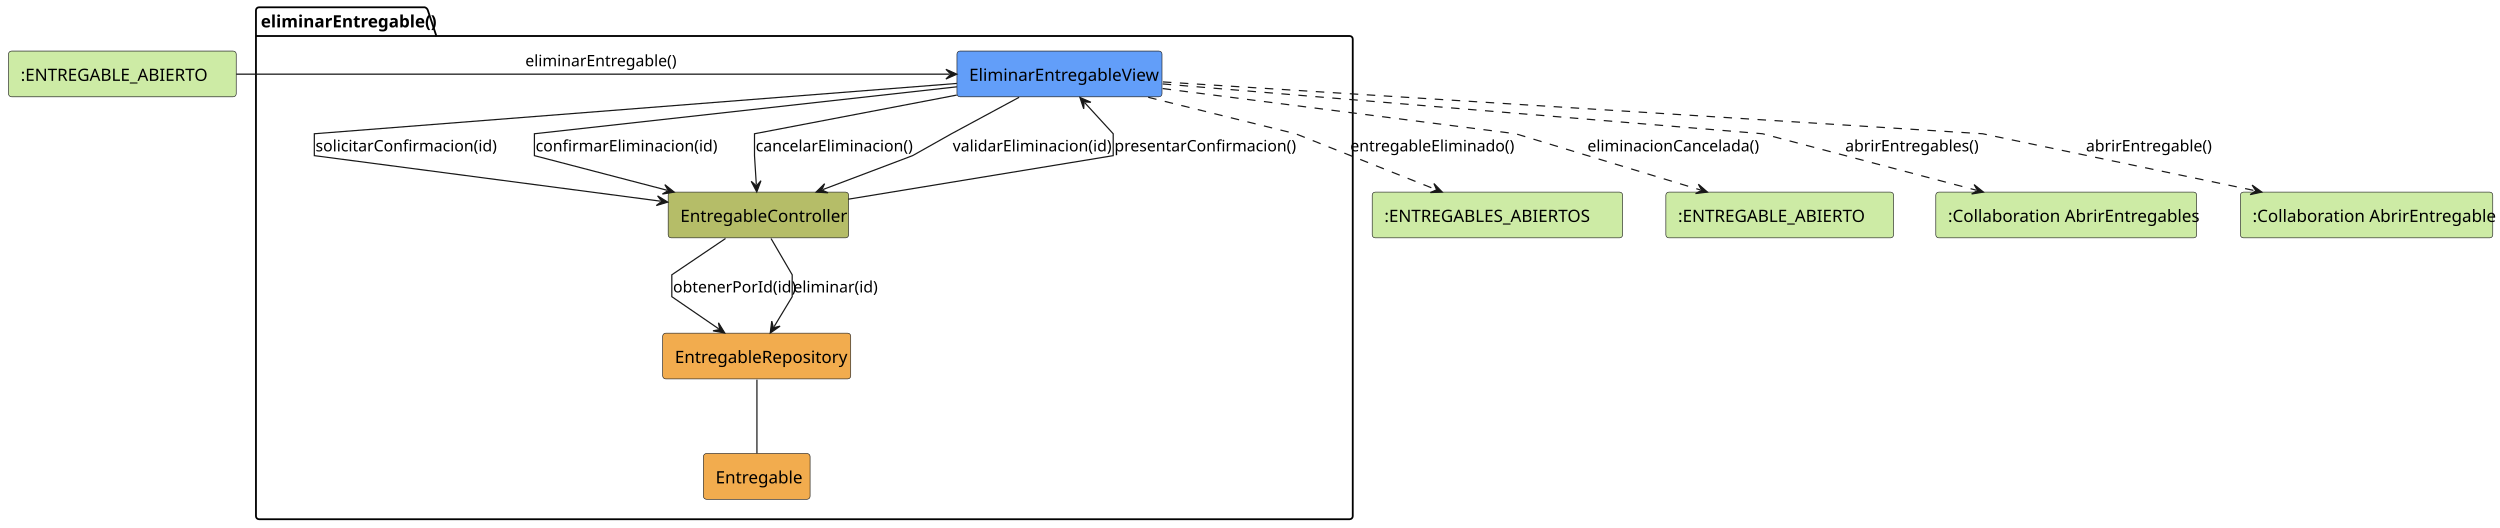
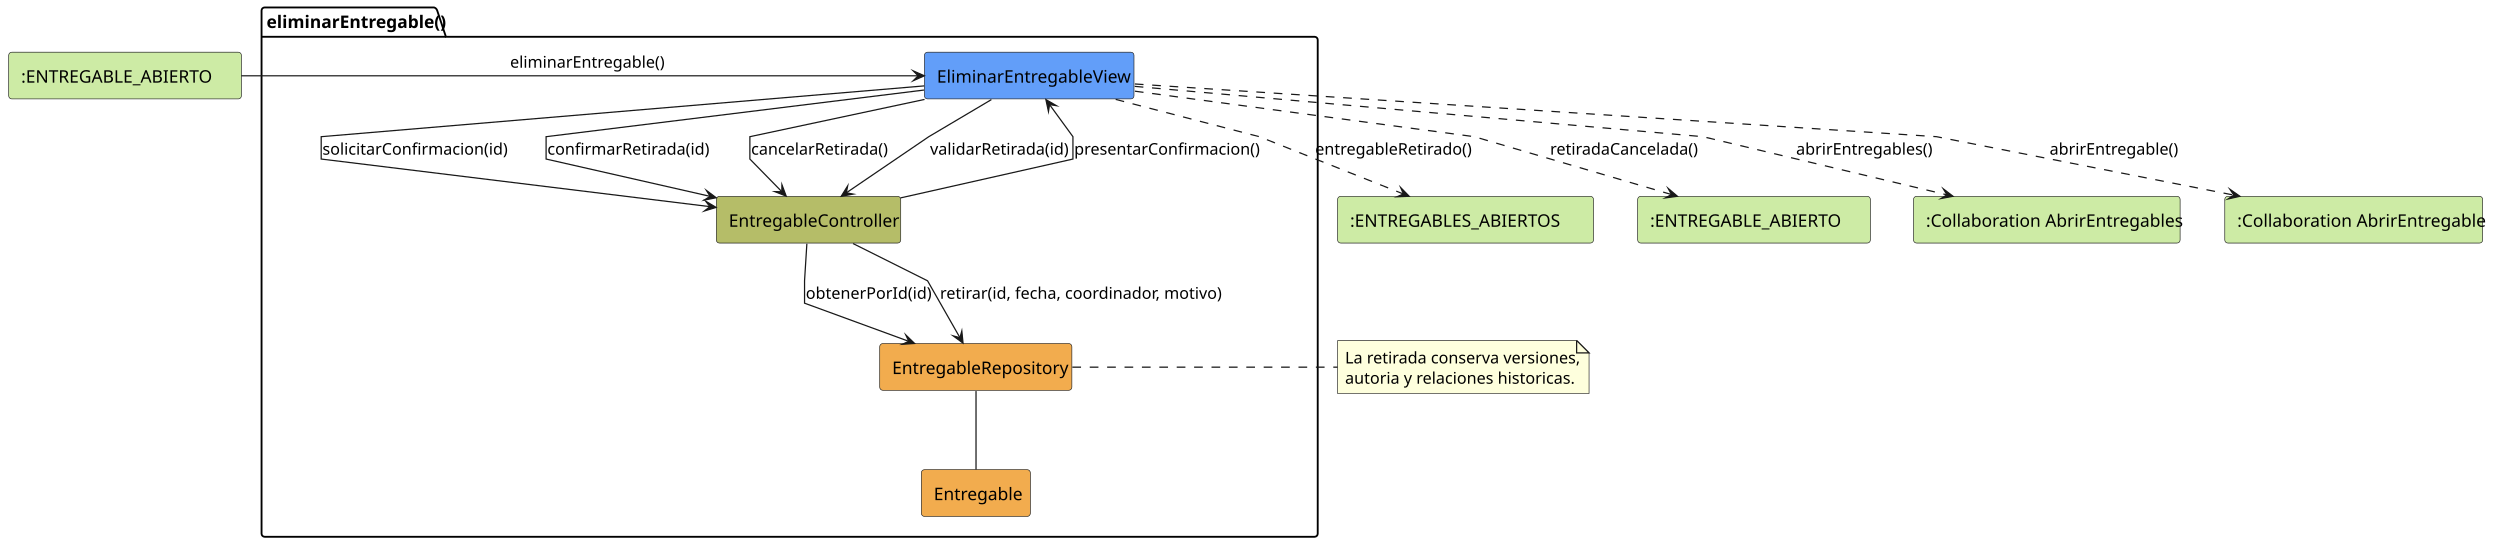
- <svg xmlns="http://www.w3.org/2000/svg" contentStyleType="text/css" data-diagram-type="DESCRIPTION" height="434px" preserveAspectRatio="none" style="width:2056px;height:434px;background:#FFFFFF;" version="1.1" viewBox="0 0 2056 434" width="2056px" zoomAndPan="magnify">
+ <svg xmlns="http://www.w3.org/2000/svg" contentStyleType="text/css" data-diagram-type="DESCRIPTION" height="447px" preserveAspectRatio="none" style="width:2012px;height:447px;background:#FFFFFF;" version="1.1" viewBox="0 0 2012 447" width="2012px" zoomAndPan="magnify">
  <defs />
  <g>
-     <g class="cluster" data-entity="eliminarEntregable" data-source-line="4" data-uid="ent0003" id="cluster_eliminarEntregable">
-       <path d="M213,6 L349.365,6 A3.75,3.75 0 0 1 351.865,8.5 L358.865,29.609 L1110,29.609 A2.5,2.5 0 0 1 1112.5,32.109 L1112.5,424.5 A2.5,2.5 0 0 1 1110,427 L213,427 A2.5,2.5 0 0 1 210.5,424.5 L210.5,8.5 A2.5,2.5 0 0 1 213,6" fill="none" style="stroke:#000000;stroke-width:1.5;" />
+     <g class="cluster" data-qualified-name="eliminarEntregable" data-source-line="4" id="ent0002">
+       <path d="M213,6 L349.365,6 A3.75,3.75 0 0 1 351.865,8.5 L358.865,29.609 L1058,29.609 A2.5,2.5 0 0 1 1060.5,32.109 L1060.5,429.5 A2.5,2.5 0 0 1 1058,432 L213,432 A2.5,2.5 0 0 1 210.5,429.5 L210.5,8.5 A2.5,2.5 0 0 1 213,6" fill="none" style="stroke:#000000;stroke-width:1.5;" />
      <line style="stroke:#000000;stroke-width:1.5;" x1="210.5" x2="358.865" y1="29.609" y2="29.609" />
-       <text fill="#000000" font-family="sans-serif" font-size="14" font-weight="bold" lengthAdjust="spacing" textLength="135.365" x="214.5" y="22.533">eliminarEntregable()</text>
+       <text fill="#000000" font-family="sans-serif" font-size="14" font-weight="700" lengthAdjust="spacing" textLength="135.365" x="214.5" y="22.533">eliminarEntregable()</text>
    </g>
-     <g class="entity" data-entity="EliminarEntregableView" data-source-line="5" data-uid="ent0004" id="entity_EliminarEntregableView">
-       <rect fill="#629EF9" height="37.609" rx="2.5" ry="2.5" style="stroke:#181818;stroke-width:0.5;" width="168.627" x="787" y="42" />
-       <text fill="#000000" font-family="sans-serif" font-size="14" lengthAdjust="spacing" textLength="148.627" x="797" y="66.533">EliminarEntregableView</text>
+     <g class="entity" data-qualified-name="eliminarEntregable.EliminarEntregableView" data-source-line="5" id="ent0003">
+       <rect fill="#629EF9" height="37.609" rx="2.5" ry="2.5" style="stroke:#181818;stroke-width:0.5;" width="168.627" x="744" y="42" />
+       <text fill="#000000" font-family="sans-serif" font-size="14" lengthAdjust="spacing" textLength="148.627" x="754" y="66.533">EliminarEntregableView</text>
    </g>
-     <g class="entity" data-entity="EntregableController" data-source-line="6" data-uid="ent0005" id="entity_EntregableController">
-       <rect fill="#B5BD68" height="37.609" rx="2.5" ry="2.5" style="stroke:#181818;stroke-width:0.5;" width="148.406" x="549.5" y="158" />
-       <text fill="#000000" font-family="sans-serif" font-size="14" lengthAdjust="spacing" textLength="128.406" x="559.5" y="182.533">EntregableController</text>
+     <g class="entity" data-qualified-name="eliminarEntregable.EntregableController" data-source-line="6" id="ent0004">
+       <rect fill="#B5BD68" height="37.609" rx="2.5" ry="2.5" style="stroke:#181818;stroke-width:0.5;" width="148.406" x="576.5" y="158" />
+       <text fill="#000000" font-family="sans-serif" font-size="14" lengthAdjust="spacing" textLength="128.406" x="586.5" y="182.533">EntregableController</text>
    </g>
-     <g class="entity" data-entity="EntregableRepository" data-source-line="7" data-uid="ent0006" id="entity_EntregableRepository">
-       <rect fill="#F2AC4E" height="37.609" rx="2.5" ry="2.5" style="stroke:#181818;stroke-width:0.5;" width="154.634" x="545" y="274" />
-       <text fill="#000000" font-family="sans-serif" font-size="14" lengthAdjust="spacing" textLength="134.634" x="555" y="298.533">EntregableRepository</text>
+     <g class="entity" data-qualified-name="eliminarEntregable.EntregableRepository" data-source-line="7" id="ent0005">
+       <rect fill="#F2AC4E" height="37.609" rx="2.5" ry="2.5" style="stroke:#181818;stroke-width:0.5;" width="154.634" x="708" y="276.5" />
+       <text fill="#000000" font-family="sans-serif" font-size="14" lengthAdjust="spacing" textLength="134.634" x="718" y="301.033">EntregableRepository</text>
    </g>
-     <g class="entity" data-entity="Entregable" data-source-line="8" data-uid="ent0007" id="entity_Entregable">
-       <rect fill="#F2AC4E" height="37.609" rx="2.5" ry="2.5" style="stroke:#181818;stroke-width:0.5;" width="87.717" x="578.5" y="373" />
-       <text fill="#000000" font-family="sans-serif" font-size="14" lengthAdjust="spacing" textLength="67.717" x="588.5" y="397.533">Entregable</text>
+     <g class="entity" data-qualified-name="eliminarEntregable.Entregable" data-source-line="8" id="ent0006">
+       <rect fill="#F2AC4E" height="37.609" rx="2.5" ry="2.5" style="stroke:#181818;stroke-width:0.5;" width="87.717" x="741.5" y="378" />
+       <text fill="#000000" font-family="sans-serif" font-size="14" lengthAdjust="spacing" textLength="67.717" x="751.5" y="402.533">Entregable</text>
    </g>
-     <g class="entity" data-entity="EstadoEntrada" data-source-line="3" data-uid="ent0002" id="entity_EstadoEntrada">
+     <g class="entity" data-qualified-name="EstadoEntrada" data-source-line="3" id="ent0001">
      <rect fill="#CDEBA5" height="37.609" rx="2.5" ry="2.5" style="stroke:#181818;stroke-width:0.5;" width="187.269" x="7" y="42" />
      <text fill="#000000" font-family="sans-serif" font-size="14" lengthAdjust="spacing" textLength="167.269" x="17" y="66.533">:ENTREGABLE_ABIERTO</text>
    </g>
-     <g class="entity" data-entity="EstadoSalidaExitosa" data-source-line="11" data-uid="ent0008" id="entity_EstadoSalidaExitosa">
-       <rect fill="#CDEBA5" height="37.609" rx="2.5" ry="2.5" style="stroke:#181818;stroke-width:0.5;" width="205.944" x="1128.5" y="158" />
-       <text fill="#000000" font-family="sans-serif" font-size="14" lengthAdjust="spacing" textLength="185.944" x="1138.5" y="182.533">:ENTREGABLES_ABIERTOS</text>
+     <g class="entity" data-qualified-name="EstadoSalidaExitosa" data-source-line="11" id="ent0007">
+       <rect fill="#CDEBA5" height="37.609" rx="2.5" ry="2.5" style="stroke:#181818;stroke-width:0.5;" width="205.944" x="1076.5" y="158" />
+       <text fill="#000000" font-family="sans-serif" font-size="14" lengthAdjust="spacing" textLength="185.944" x="1086.5" y="182.533">:ENTREGABLES_ABIERTOS</text>
    </g>
-     <g class="entity" data-entity="EstadoSalidaCancelada" data-source-line="12" data-uid="ent0009" id="entity_EstadoSalidaCancelada">
-       <rect fill="#CDEBA5" height="37.609" rx="2.5" ry="2.5" style="stroke:#181818;stroke-width:0.5;" width="187.269" x="1370" y="158" />
-       <text fill="#000000" font-family="sans-serif" font-size="14" lengthAdjust="spacing" textLength="167.269" x="1380" y="182.533">:ENTREGABLE_ABIERTO</text>
+     <g class="entity" data-qualified-name="EstadoSalidaCancelada" data-source-line="12" id="ent0008">
+       <rect fill="#CDEBA5" height="37.609" rx="2.5" ry="2.5" style="stroke:#181818;stroke-width:0.5;" width="187.269" x="1318" y="158" />
+       <text fill="#000000" font-family="sans-serif" font-size="14" lengthAdjust="spacing" textLength="167.269" x="1328" y="182.533">:ENTREGABLE_ABIERTO</text>
    </g>
-     <g class="entity" data-entity="AbrirEntregables" data-source-line="13" data-uid="ent0010" id="entity_AbrirEntregables">
-       <rect fill="#CDEBA5" height="37.609" rx="2.5" ry="2.5" style="stroke:#181818;stroke-width:0.5;" width="214.551" x="1592" y="158" />
-       <text fill="#000000" font-family="sans-serif" font-size="14" lengthAdjust="spacing" textLength="194.551" x="1602" y="182.533">:Collaboration AbrirEntregables</text>
+     <g class="entity" data-qualified-name="AbrirEntregables" data-source-line="13" id="ent0009">
+       <rect fill="#CDEBA5" height="37.609" rx="2.5" ry="2.5" style="stroke:#181818;stroke-width:0.5;" width="214.551" x="1540" y="158" />
+       <text fill="#000000" font-family="sans-serif" font-size="14" lengthAdjust="spacing" textLength="194.551" x="1550" y="182.533">:Collaboration AbrirEntregables</text>
    </g>
-     <g class="entity" data-entity="AbrirEntregable" data-source-line="14" data-uid="ent0011" id="entity_AbrirEntregable">
-       <rect fill="#CDEBA5" height="37.609" rx="2.5" ry="2.5" style="stroke:#181818;stroke-width:0.5;" width="207.551" x="1842.5" y="158" />
-       <text fill="#000000" font-family="sans-serif" font-size="14" lengthAdjust="spacing" textLength="187.551" x="1852.5" y="182.533">:Collaboration AbrirEntregable</text>
+     <g class="entity" data-qualified-name="AbrirEntregable" data-source-line="14" id="ent0010">
+       <rect fill="#CDEBA5" height="37.609" rx="2.5" ry="2.5" style="stroke:#181818;stroke-width:0.5;" width="207.551" x="1790.5" y="158" />
+       <text fill="#000000" font-family="sans-serif" font-size="14" lengthAdjust="spacing" textLength="187.551" x="1800.5" y="182.533">:Collaboration AbrirEntregable</text>
    </g>
-     <g class="link" data-entity-1="EstadoEntrada" data-entity-2="EliminarEntregableView" data-source-line="16" data-uid="lnk12" id="link_EstadoEntrada_EliminarEntregableView">
-       <path d="M194.27,61 C345.66,61 635.63,61 780.92,61" fill="none" id="EstadoEntrada-to-EliminarEntregableView" style="stroke:#181818;stroke-width:1;" />
-       <polygon fill="#181818" points="786.92,61,777.92,57,781.92,61,777.92,65,786.92,61" style="stroke:#181818;stroke-width:1;" />
-       <text fill="#000000" font-family="sans-serif" font-size="13" lengthAdjust="spacing" textLength="117.051" x="432" y="54.495">eliminarEntregable()</text>
+     <g class="entity" data-qualified-name="GMN24" data-source-line="32" id="ent0025">
+       <path d="M1076.5,274 L1076.5,316.703 L1278.872,316.703 L1278.872,284 L1268.872,274 L1076.5,274" fill="#FEFFDD" style="stroke:#181818;stroke-width:0.5;" />
+       <path d="M1268.872,274 L1268.872,284 L1278.872,284 L1268.872,274" fill="#FEFFDD" style="stroke:#181818;stroke-width:1;" />
+       <text fill="#000000" font-family="sans-serif" font-size="13" lengthAdjust="spacing" textLength="181.372" x="1082.5" y="292.495">La retirada conserva versiones,</text>
+       <text fill="#000000" font-family="sans-serif" font-size="13" lengthAdjust="spacing" textLength="174.859" x="1082.5" y="308.847">autoria y relaciones historicas.</text>
    </g>
-     <g class="link" data-entity-1="EliminarEntregableView" data-entity-2="EntregableController" data-source-line="18" data-uid="lnk13" id="link_EliminarEntregableView_EntregableController">
-       <path d="M786.91,68.62 C618.75,81.79 258.5,110 258.5,110 C258.5,110 258.5,128 258.5,128 C258.5,128 436.531,151.407 543.251,165.447" fill="none" id="EliminarEntregableView-to-EntregableController" style="stroke:#181818;stroke-width:1;" />
-       <polygon fill="#181818" points="549.2,166.23,540.799,161.09,544.243,165.578,539.755,169.022,549.2,166.23" style="stroke:#181818;stroke-width:1;" />
+     <g class="link" data-entity-1="ent0001" data-entity-2="ent0003" data-link-type="dependency" data-source-line="16" id="lnk11">
+       <path d="M194.18,61 C336.94,61 601.8,61 738.92,61" fill="none" id="EstadoEntrada-to-EliminarEntregableView" style="stroke:#181818;stroke-width:1;" />
+       <polygon fill="#181818" points="743.92,61,734.92,57,738.92,61,734.92,65,743.92,61" style="stroke:#181818;stroke-width:1;stroke-linejoin:miter;stroke-miterlimit:10;" />
+       <text fill="#000000" font-family="sans-serif" font-size="13" lengthAdjust="spacing" textLength="117.051" x="410.5" y="54.495">eliminarEntregable()</text>
+     </g>
+     <g class="link" data-entity-1="ent0003" data-entity-2="ent0004" data-link-type="dependency" data-source-line="18" id="lnk12">
+       <path d="M743.78,69.13 C585,82.51 258.5,110 258.5,110 C258.5,110 258.5,128 258.5,128 C258.5,128 457.697,152.392 571.347,166.312" fill="none" id="EliminarEntregableView-to-EntregableController" style="stroke:#181818;stroke-width:1;" />
+       <polygon fill="#181818" points="576.31,166.92,567.863,161.856,571.347,166.312,566.89,169.796,576.31,166.92" style="stroke:#181818;stroke-width:1;stroke-linejoin:miter;stroke-miterlimit:10;" />
      <text fill="#000000" font-family="sans-serif" font-size="13" lengthAdjust="spacing" textLength="139.426" x="259.5" y="124.495">solicitarConfirmacion(id)</text>
    </g>
-     <g class="link" data-entity-1="EntregableController" data-entity-2="EliminarEntregableView" data-source-line="19" data-uid="lnk14" id="link_EntregableController_EliminarEntregableView">
-       <path d="M697.56,163.83 C784.07,149.61 915.5,128 915.5,128 C915.5,128 915.5,110 915.5,110 C915.5,110 904.645,98.162 892.185,84.573" fill="none" id="EntregableController-to-EliminarEntregableView" style="stroke:#181818;stroke-width:1;" />
-       <polygon fill="#181818" points="888.13,80.15,891.264,89.487,891.509,83.835,897.16,84.081,888.13,80.15" style="stroke:#181818;stroke-width:1;" />
-       <text fill="#000000" font-family="sans-serif" font-size="13" lengthAdjust="spacing" textLength="140.163" x="916.5" y="124.495">presentarConfirmacion()</text>
+     <g class="link" data-entity-1="ent0004" data-entity-2="ent0003" data-link-type="dependency" data-source-line="19" id="lnk13">
+       <path d="M724.7,159.28 C786.17,145.43 863.5,128 863.5,128 C863.5,128 863.5,110 863.5,110 C863.5,110 854.586,97.78 844.676,84.19" fill="none" id="EntregableController-to-EliminarEntregableView" style="stroke:#181818;stroke-width:1;" />
+       <polygon fill="#181818" points="841.73,80.15,843.801,89.779,844.676,84.19,850.265,85.065,841.73,80.15" style="stroke:#181818;stroke-width:1;stroke-linejoin:miter;stroke-miterlimit:10;" />
+       <text fill="#000000" font-family="sans-serif" font-size="13" lengthAdjust="spacing" textLength="140.163" x="864.5" y="124.495">presentarConfirmacion()</text>
    </g>
-     <g class="link" data-entity-1="EliminarEntregableView" data-entity-2="EntregableController" data-source-line="20" data-uid="lnk15" id="link_EliminarEntregableView_EntregableController">
-       <path d="M786.92,71.4 C661.16,85.37 439.5,110 439.5,110 C439.5,110 439.5,128 439.5,128 C439.5,128 496.444,142.856 548.654,156.476" fill="none" id="EliminarEntregableView-to-EntregableController-1" style="stroke:#181818;stroke-width:1;" />
-       <polygon fill="#181818" points="554.46,157.99,546.761,151.848,549.622,156.728,544.742,159.589,554.46,157.99" style="stroke:#181818;stroke-width:1;" />
-       <text fill="#000000" font-family="sans-serif" font-size="13" lengthAdjust="spacing" textLength="139.426" x="440.5" y="124.495">confirmarEliminacion(id)</text>
+     <g class="link" data-entity-1="ent0003" data-entity-2="ent0004" data-link-type="dependency" data-source-line="20" id="lnk14">
+       <path d="M743.61,72.47 C629.15,86.6 439.5,110 439.5,110 C439.5,110 439.5,128 439.5,128 C439.5,128 510.735,144.201 571.534,158.031" fill="none" id="EliminarEntregableView-to-EntregableController-1" style="stroke:#181818;stroke-width:1;" />
+       <polygon fill="#181818" points="576.41,159.14,568.521,153.243,571.534,158.031,566.747,161.044,576.41,159.14" style="stroke:#181818;stroke-width:1;stroke-linejoin:miter;stroke-miterlimit:10;" />
+       <text fill="#000000" font-family="sans-serif" font-size="13" lengthAdjust="spacing" textLength="122.091" x="440.5" y="124.495">confirmarRetirada(id)</text>
    </g>
-     <g class="link" data-entity-1="EliminarEntregableView" data-entity-2="EntregableController" data-source-line="21" data-uid="lnk16" id="link_EliminarEntregableView_EntregableController">
-       <path d="M786.87,78.18 C714,92.12 620.5,110 620.5,110 C620.5,110 620.5,128 620.5,128 C620.5,128 621.145,138.272 621.995,151.862" fill="none" id="EliminarEntregableView-to-EntregableController-2" style="stroke:#181818;stroke-width:1;" />
-       <polygon fill="#181818" points="622.37,157.85,625.8,148.618,622.058,152.86,617.816,149.117,622.37,157.85" style="stroke:#181818;stroke-width:1;" />
-       <text fill="#000000" font-family="sans-serif" font-size="13" lengthAdjust="spacing" textLength="124.268" x="621.5" y="124.495">cancelarEliminacion()</text>
+     <g class="link" data-entity-1="ent0003" data-entity-2="ent0004" data-link-type="dependency" data-source-line="21" id="lnk15">
+       <path d="M744.08,80.01 C680.23,93.63 603.5,110 603.5,110 C603.5,110 603.5,128 603.5,128 C603.5,128 615.922,140.688 629.231,154.278" fill="none" id="EliminarEntregableView-to-EntregableController-2" style="stroke:#181818;stroke-width:1;" />
+       <polygon fill="#181818" points="632.73,157.85,629.29,148.621,629.231,154.278,623.575,154.219,632.73,157.85" style="stroke:#181818;stroke-width:1;stroke-linejoin:miter;stroke-miterlimit:10;" />
+       <text fill="#000000" font-family="sans-serif" font-size="13" lengthAdjust="spacing" textLength="106.933" x="604.5" y="124.495">cancelarRetirada()</text>
    </g>
-     <g class="link" data-entity-1="EliminarEntregableView" data-entity-2="EntregableController" data-source-line="22" data-uid="lnk17" id="link_EliminarEntregableView_EntregableController">
-       <path d="M838.11,80.01 C812.85,93.63 782.5,110 782.5,110 C782.5,110 750.5,128 750.5,128 C750.5,128 712.803,142.249 676.763,155.869" fill="none" id="EliminarEntregableView-to-EntregableController-3" style="stroke:#181818;stroke-width:1;" />
-       <polygon fill="#181818" points="671.15,157.99,680.983,158.55,675.827,156.222,678.155,151.067,671.15,157.99" style="stroke:#181818;stroke-width:1;" />
-       <text fill="#000000" font-family="sans-serif" font-size="13" lengthAdjust="spacing" textLength="123.544" x="783.5" y="124.495">validarEliminacion(id)</text>
+     <g class="link" data-entity-1="ent0003" data-entity-2="ent0004" data-link-type="dependency" data-source-line="22" id="lnk16">
+       <path d="M797.88,80.15 C774.94,93.74 747.5,110 747.5,110 C747.5,110 709.863,135.606 681.143,155.156" fill="none" id="EliminarEntregableView-to-EntregableController-3" style="stroke:#181818;stroke-width:1;" />
+       <polygon fill="#181818" points="677.01,157.97,686.701,156.212,681.143,155.156,682.199,149.599,677.01,157.97" style="stroke:#181818;stroke-width:1;stroke-linejoin:miter;stroke-miterlimit:10;" />
+       <text fill="#000000" font-family="sans-serif" font-size="13" lengthAdjust="spacing" textLength="106.209" x="748.5" y="124.495">validarRetirada(id)</text>
    </g>
-     <g class="link" data-entity-1="EntregableController" data-entity-2="EntregableRepository" data-source-line="23" data-uid="lnk18" id="link_EntregableController_EntregableRepository">
-       <path d="M596.66,196.15 C576.55,209.74 552.5,226 552.5,226 C552.5,226 552.5,244 552.5,244 C552.5,244 571.261,256.868 591.091,270.458" fill="none" id="EntregableController-to-EntregableRepository" style="stroke:#181818;stroke-width:1;" />
-       <polygon fill="#181818" points="596.04,273.85,590.877,265.463,591.916,271.023,586.355,272.062,596.04,273.85" style="stroke:#181818;stroke-width:1;" />
-       <text fill="#000000" font-family="sans-serif" font-size="13" lengthAdjust="spacing" textLength="93.939" x="553.5" y="240.495">obtenerPorId(id)</text>
+     <g class="link" data-entity-1="ent0004" data-entity-2="ent0005" data-link-type="dependency" data-source-line="23" id="lnk17">
+       <path d="M649.37,196.15 C648.52,209.74 647.5,226 647.5,226 C647.5,226 647.5,244 647.5,244 C647.5,244 691.774,260.202 731.375,274.692" fill="none" id="EntregableController-to-EntregableRepository" style="stroke:#181818;stroke-width:1;" />
+       <polygon fill="#181818" points="736.07,276.41,728.993,269.561,731.375,274.692,726.244,277.074,736.07,276.41" style="stroke:#181818;stroke-width:1;stroke-linejoin:miter;stroke-miterlimit:10;" />
+       <text fill="#000000" font-family="sans-serif" font-size="13" lengthAdjust="spacing" textLength="93.939" x="648.5" y="240.495">obtenerPorId(id)</text>
    </g>
-     <g class="link" data-entity-1="EntregableController" data-entity-2="EntregableRepository" data-source-line="24" data-uid="lnk19" id="link_EntregableController_EntregableRepository">
-       <path d="M634.09,196.15 C642.01,209.74 651.5,226 651.5,226 C651.5,226 651.5,244 651.5,244 C651.5,244 644.785,255.126 636.565,268.716" fill="none" id="EntregableController-to-EntregableRepository-1" style="stroke:#181818;stroke-width:1;" />
-       <polygon fill="#181818" points="633.46,273.85,641.54,268.219,636.048,269.572,634.695,264.079,633.46,273.85" style="stroke:#181818;stroke-width:1;" />
-       <text fill="#000000" font-family="sans-serif" font-size="13" lengthAdjust="spacing" textLength="64.289" x="652.5" y="240.495">eliminar(id)</text>
+     <g class="link" data-entity-1="ent0004" data-entity-2="ent0005" data-link-type="dependency" data-source-line="24" id="lnk18">
+       <path d="M686.52,196.01 C713.76,209.63 746.5,226 746.5,226 C746.5,226 761.027,251.505 772.577,271.795" fill="none" id="EntregableController-to-EntregableRepository-1" style="stroke:#181818;stroke-width:1;" />
+       <polygon fill="#181818" points="775.05,276.14,774.074,266.34,772.577,271.795,767.121,270.297,775.05,276.14" style="stroke:#181818;stroke-width:1;stroke-linejoin:miter;stroke-miterlimit:10;" />
+       <text fill="#000000" font-family="sans-serif" font-size="13" lengthAdjust="spacing" textLength="213.142" x="756.5" y="240.495">retirar(id, fecha, coordinador, motivo)</text>
    </g>
-     <g class="link" data-entity-1="EntregableRepository" data-entity-2="Entregable" data-source-line="25" data-uid="lnk20" id="link_EntregableRepository_Entregable">
-       <path d="M622.5,312.24 C622.5,329.59 622.5,355.52 622.5,372.84" fill="none" id="EntregableRepository-Entregable" style="stroke:#181818;stroke-width:1;" />
+     <g class="link" data-entity-1="ent0005" data-entity-2="ent0006" data-link-type="association" data-source-line="25" id="lnk19">
+       <path d="M785.5,314.75 C785.5,332.7 785.5,359.95 785.5,377.87" fill="none" id="EntregableRepository-Entregable" style="stroke:#181818;stroke-width:1;" />
    </g>
-     <g class="link" data-entity-1="EliminarEntregableView" data-entity-2="EstadoSalidaExitosa" data-source-line="26" data-uid="lnk21" id="link_EliminarEntregableView_EstadoSalidaExitosa">
-       <path d="M944.29,80.01 C999.34,93.63 1065.5,110 1065.5,110 C1065.5,110 1131.415,136.202 1180.565,155.752" fill="none" id="EliminarEntregableView-to-EstadoSalidaExitosa" style="stroke:#181818;stroke-width:1;stroke-dasharray:7,7;" />
-       <polygon fill="#181818" points="1186.14,157.97,1179.256,150.927,1181.494,156.122,1176.299,158.36,1186.14,157.97" style="stroke:#181818;stroke-width:1;" />
-       <text fill="#000000" font-family="sans-serif" font-size="13" lengthAdjust="spacing" textLength="127.182" x="1110.5" y="124.495">entregableEliminado()</text>
+     <g class="link" data-entity-1="ent0003" data-entity-2="ent0007" data-link-type="dependency" data-source-line="26" id="lnk20">
+       <path d="M897.91,80.01 C950.41,93.63 1013.5,110 1013.5,110 C1013.5,110 1080.344,136.572 1129.494,156.122" fill="none" id="EliminarEntregableView-to-EstadoSalidaExitosa" style="stroke:#181818;stroke-width:1;stroke-dasharray:7,7;" />
+       <polygon fill="#181818" points="1134.14,157.97,1127.256,150.927,1129.494,156.122,1124.299,158.36,1134.14,157.97" style="stroke:#181818;stroke-width:1;stroke-linejoin:miter;stroke-miterlimit:10;" />
+       <text fill="#000000" font-family="sans-serif" font-size="13" lengthAdjust="spacing" textLength="119.234" x="1058.5" y="124.495">entregableRetirado()</text>
    </g>
-     <g class="link" data-entity-1="EliminarEntregableView" data-entity-2="EstadoSalidaCancelada" data-source-line="27" data-uid="lnk22" id="link_EliminarEntregableView_EstadoSalidaCancelada">
-       <path d="M956.12,72.83 C1066.73,86.99 1246.5,110 1246.5,110 C1246.5,110 1334.21,136.673 1398.46,156.223" fill="none" id="EliminarEntregableView-to-EstadoSalidaCancelada" style="stroke:#181818;stroke-width:1;stroke-dasharray:7,7;" />
-       <polygon fill="#181818" points="1404.2,157.97,1396.754,151.523,1399.417,156.514,1394.425,159.177,1404.2,157.97" style="stroke:#181818;stroke-width:1;" />
-       <text fill="#000000" font-family="sans-serif" font-size="13" lengthAdjust="spacing" textLength="135.846" x="1305.5" y="124.495">eliminacionCancelada()</text>
+     <g class="link" data-entity-1="ent0003" data-entity-2="ent0008" data-link-type="dependency" data-source-line="27" id="lnk21">
+       <path d="M913.34,73.38 C1019.21,87.57 1186.5,110 1186.5,110 C1186.5,110 1278.602,137.012 1345.222,156.562" fill="none" id="EliminarEntregableView-to-EstadoSalidaCancelada" style="stroke:#181818;stroke-width:1;stroke-dasharray:7,7;" />
+       <polygon fill="#181818" points="1350.02,157.97,1342.511,151.598,1345.222,156.562,1340.258,159.274,1350.02,157.97" style="stroke:#181818;stroke-width:1;stroke-linejoin:miter;stroke-miterlimit:10;" />
+       <text fill="#000000" font-family="sans-serif" font-size="13" lengthAdjust="spacing" textLength="114.893" x="1247.5" y="124.495">retiradaCancelada()</text>
    </g>
-     <g class="link" data-entity-1="EliminarEntregableView" data-entity-2="AbrirEntregables" data-source-line="28" data-uid="lnk23" id="link_EliminarEntregableView_AbrirEntregables">
-       <path d="M956.17,69.03 C1116.71,82.36 1449.5,110 1449.5,110 C1449.5,110 1551.369,136.888 1625.389,156.438" fill="none" id="EliminarEntregableView-to-AbrirEntregables" style="stroke:#181818;stroke-width:1;stroke-dasharray:7,7;" />
-       <polygon fill="#181818" points="1631.19,157.97,1623.51,151.804,1626.356,156.693,1621.467,159.539,1631.19,157.97" style="stroke:#181818;stroke-width:1;" />
-       <text fill="#000000" font-family="sans-serif" font-size="13" lengthAdjust="spacing" textLength="104.044" x="1517.5" y="124.495">abrirEntregables()</text>
+     <g class="link" data-entity-1="ent0003" data-entity-2="ent0009" data-link-type="dependency" data-source-line="28" id="lnk22">
+       <path d="M913.19,69.5 C1065.62,83 1370.5,110 1370.5,110 C1370.5,110 1484.926,137.261 1566.946,156.811" fill="none" id="EliminarEntregableView-to-AbrirEntregables" style="stroke:#181818;stroke-width:1;stroke-dasharray:7,7;" />
+       <polygon fill="#181818" points="1571.81,157.97,1563.983,151.992,1566.946,156.811,1562.128,159.774,1571.81,157.97" style="stroke:#181818;stroke-width:1;stroke-linejoin:miter;stroke-miterlimit:10;" />
+       <text fill="#000000" font-family="sans-serif" font-size="13" lengthAdjust="spacing" textLength="104.044" x="1445.5" y="124.495">abrirEntregables()</text>
    </g>
-     <g class="link" data-entity-1="EliminarEntregableView" data-entity-2="AbrirEntregable" data-source-line="29" data-uid="lnk24" id="link_EliminarEntregableView_AbrirEntregable">
-       <path d="M956.36,67.37 C1154.42,79.89 1630.5,110 1630.5,110 C1630.5,110 1760.717,137.193 1854.277,156.743" fill="none" id="EliminarEntregableView-to-AbrirEntregable" style="stroke:#181818;stroke-width:1;stroke-dasharray:7,7;" />
-       <polygon fill="#181818" points="1860.15,157.97,1852.158,152.214,1855.256,156.947,1850.522,160.045,1860.15,157.97" style="stroke:#181818;stroke-width:1;" />
-       <text fill="#000000" font-family="sans-serif" font-size="13" lengthAdjust="spacing" textLength="97.544" x="1715.5" y="124.495">abrirEntregable()</text>
+     <g class="link" data-entity-1="ent0003" data-entity-2="ent0010" data-link-type="dependency" data-source-line="29" id="lnk23">
+       <path d="M913.31,67.58 C1105.67,80.23 1558.5,110 1558.5,110 C1558.5,110 1698.294,137.456 1797.784,157.006" fill="none" id="EliminarEntregableView-to-AbrirEntregable" style="stroke:#181818;stroke-width:1;stroke-dasharray:7,7;" />
+       <polygon fill="#181818" points="1802.69,157.97,1794.63,152.31,1797.784,157.006,1793.088,160.16,1802.69,157.97" style="stroke:#181818;stroke-width:1;stroke-linejoin:miter;stroke-miterlimit:10;" />
+       <text fill="#000000" font-family="sans-serif" font-size="13" lengthAdjust="spacing" textLength="97.544" x="1649.5" y="124.495">abrirEntregable()</text>
+     </g>
+     <g class="link" data-entity-1="ent0005" data-entity-2="ent0025" data-link-type="association" data-source-line="32" id="lnk26">
+       <path d="M863.02,295.5 C891.16,295.5 916.17,295.5 916.17,295.5 C916.17,295.5 1046.83,295.5 1046.83,295.5 C1046.83,295.5 1059.28,295.5 1076.48,295.5" fill="none" id="EntregableRepository-GMN24" style="stroke:#181818;stroke-width:1;stroke-dasharray:7,7;" />
    </g>
  </g>
</svg>
